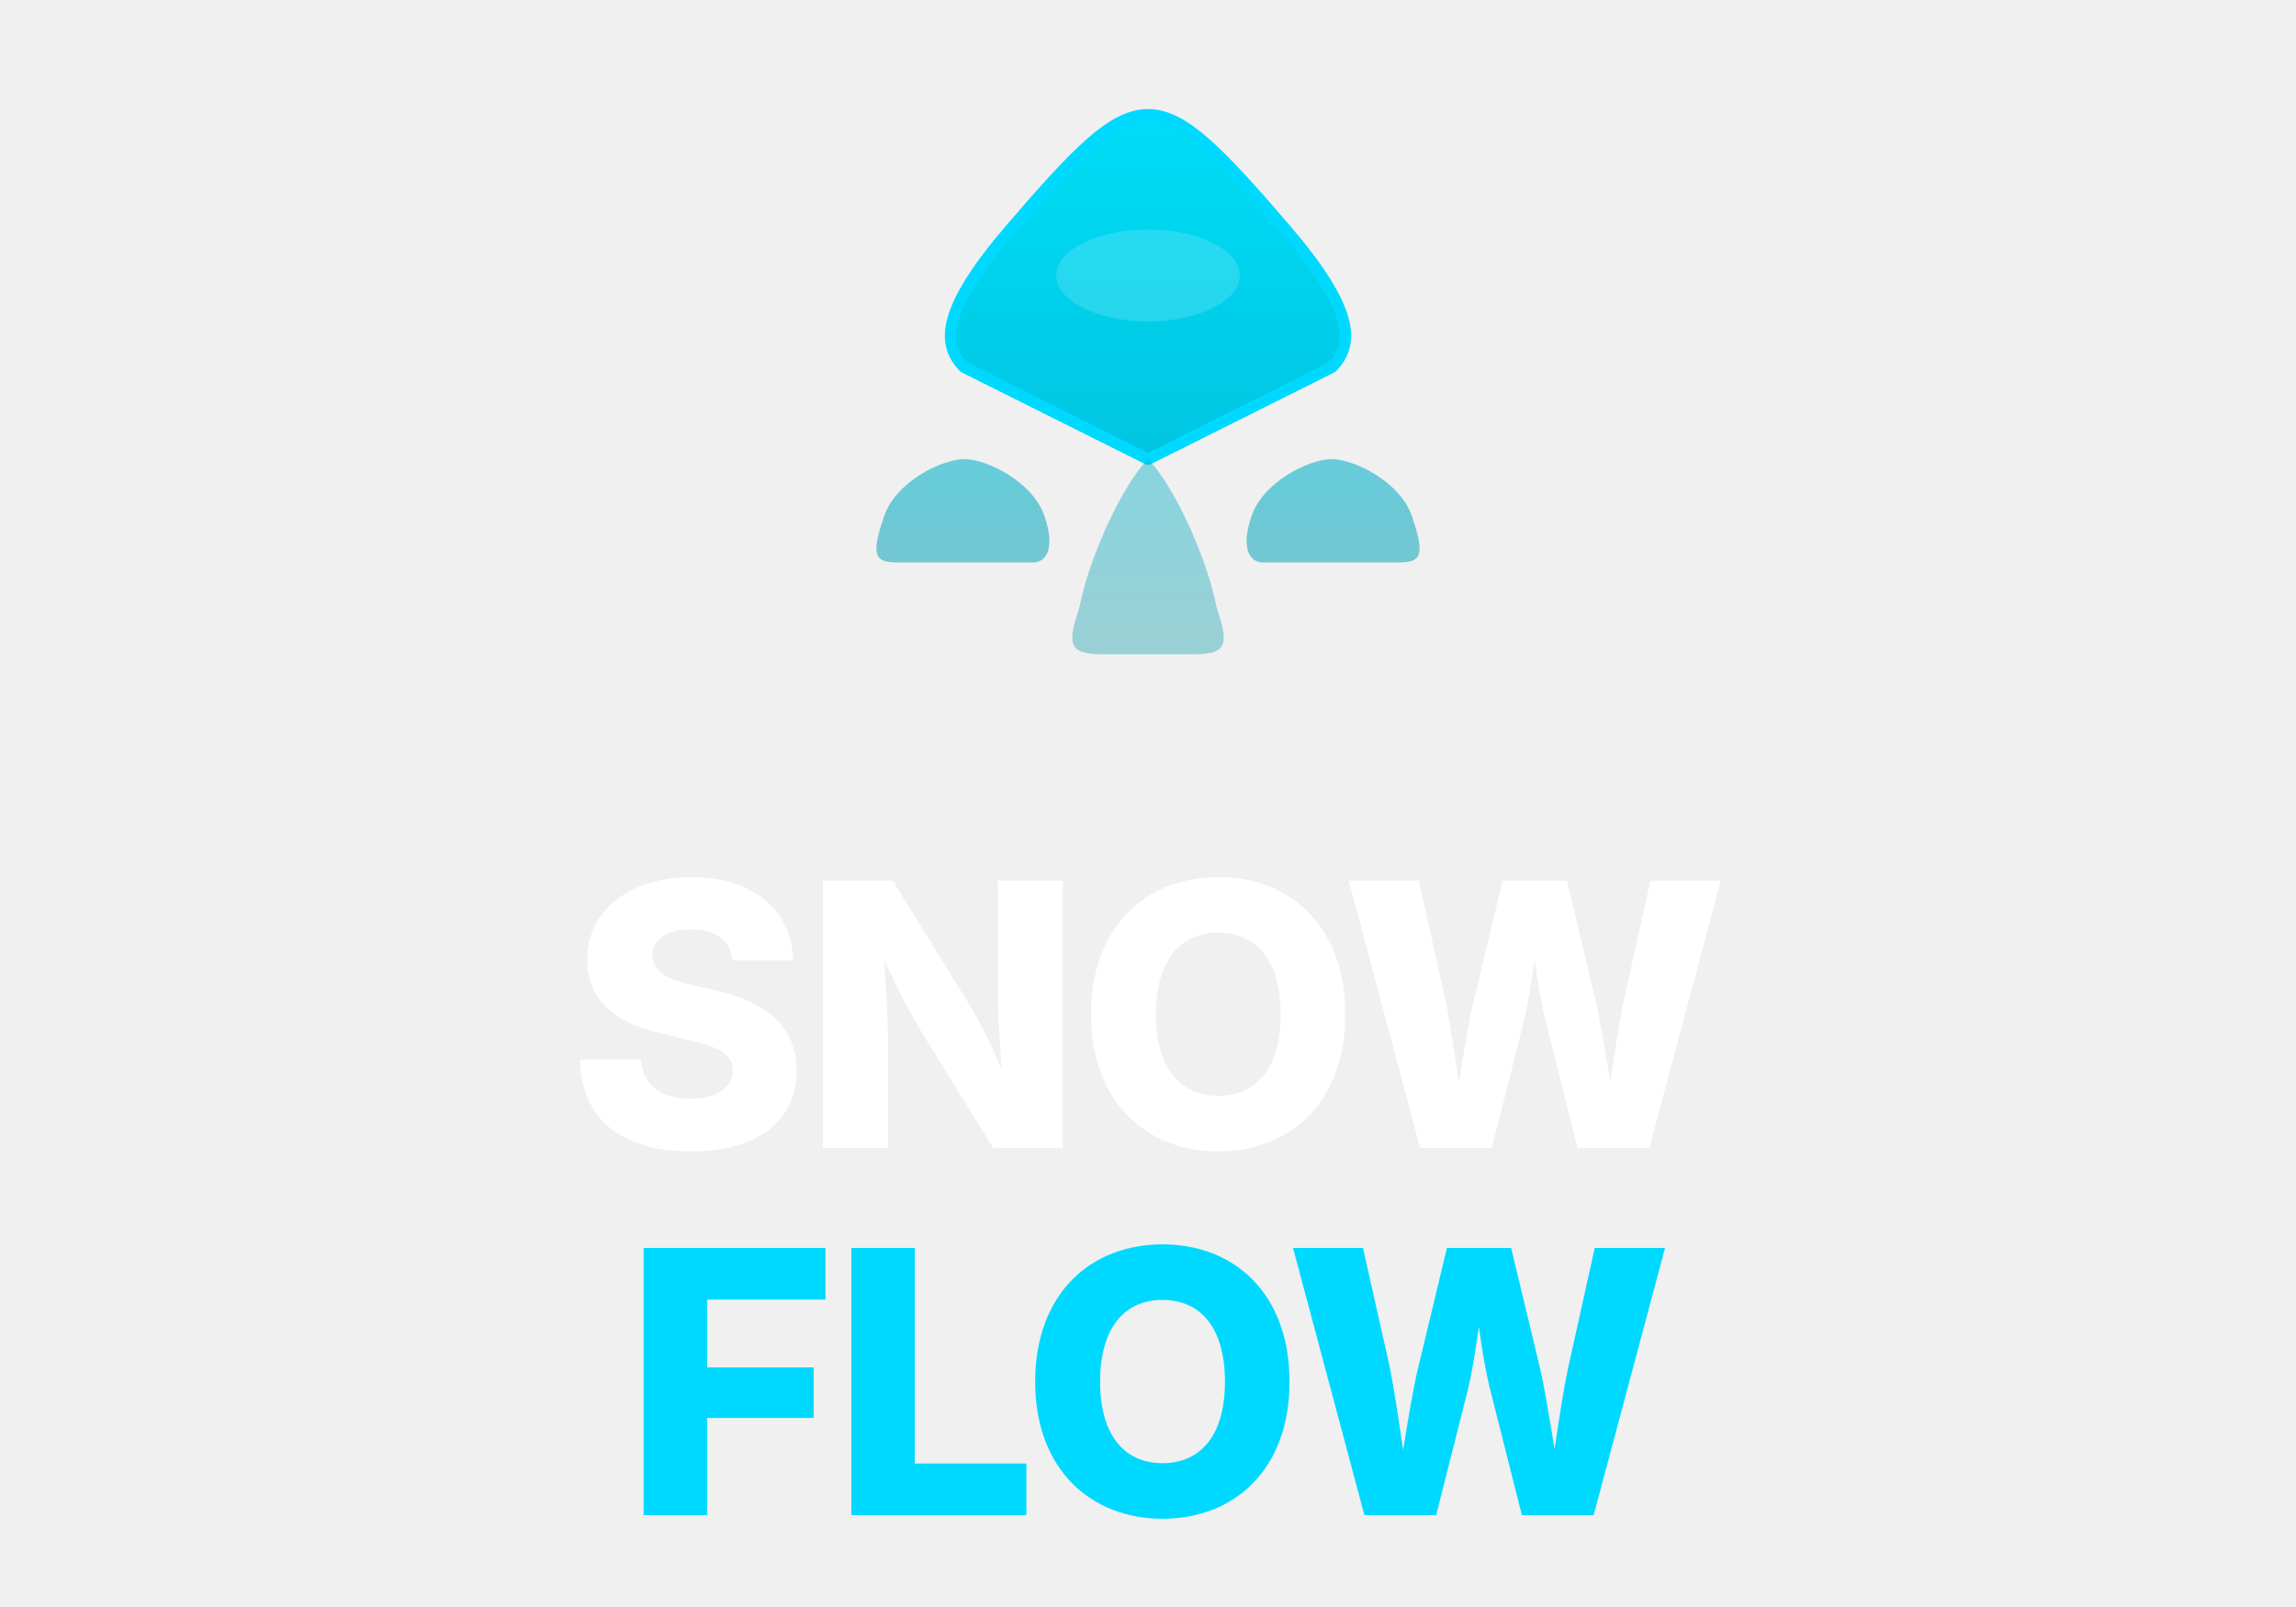
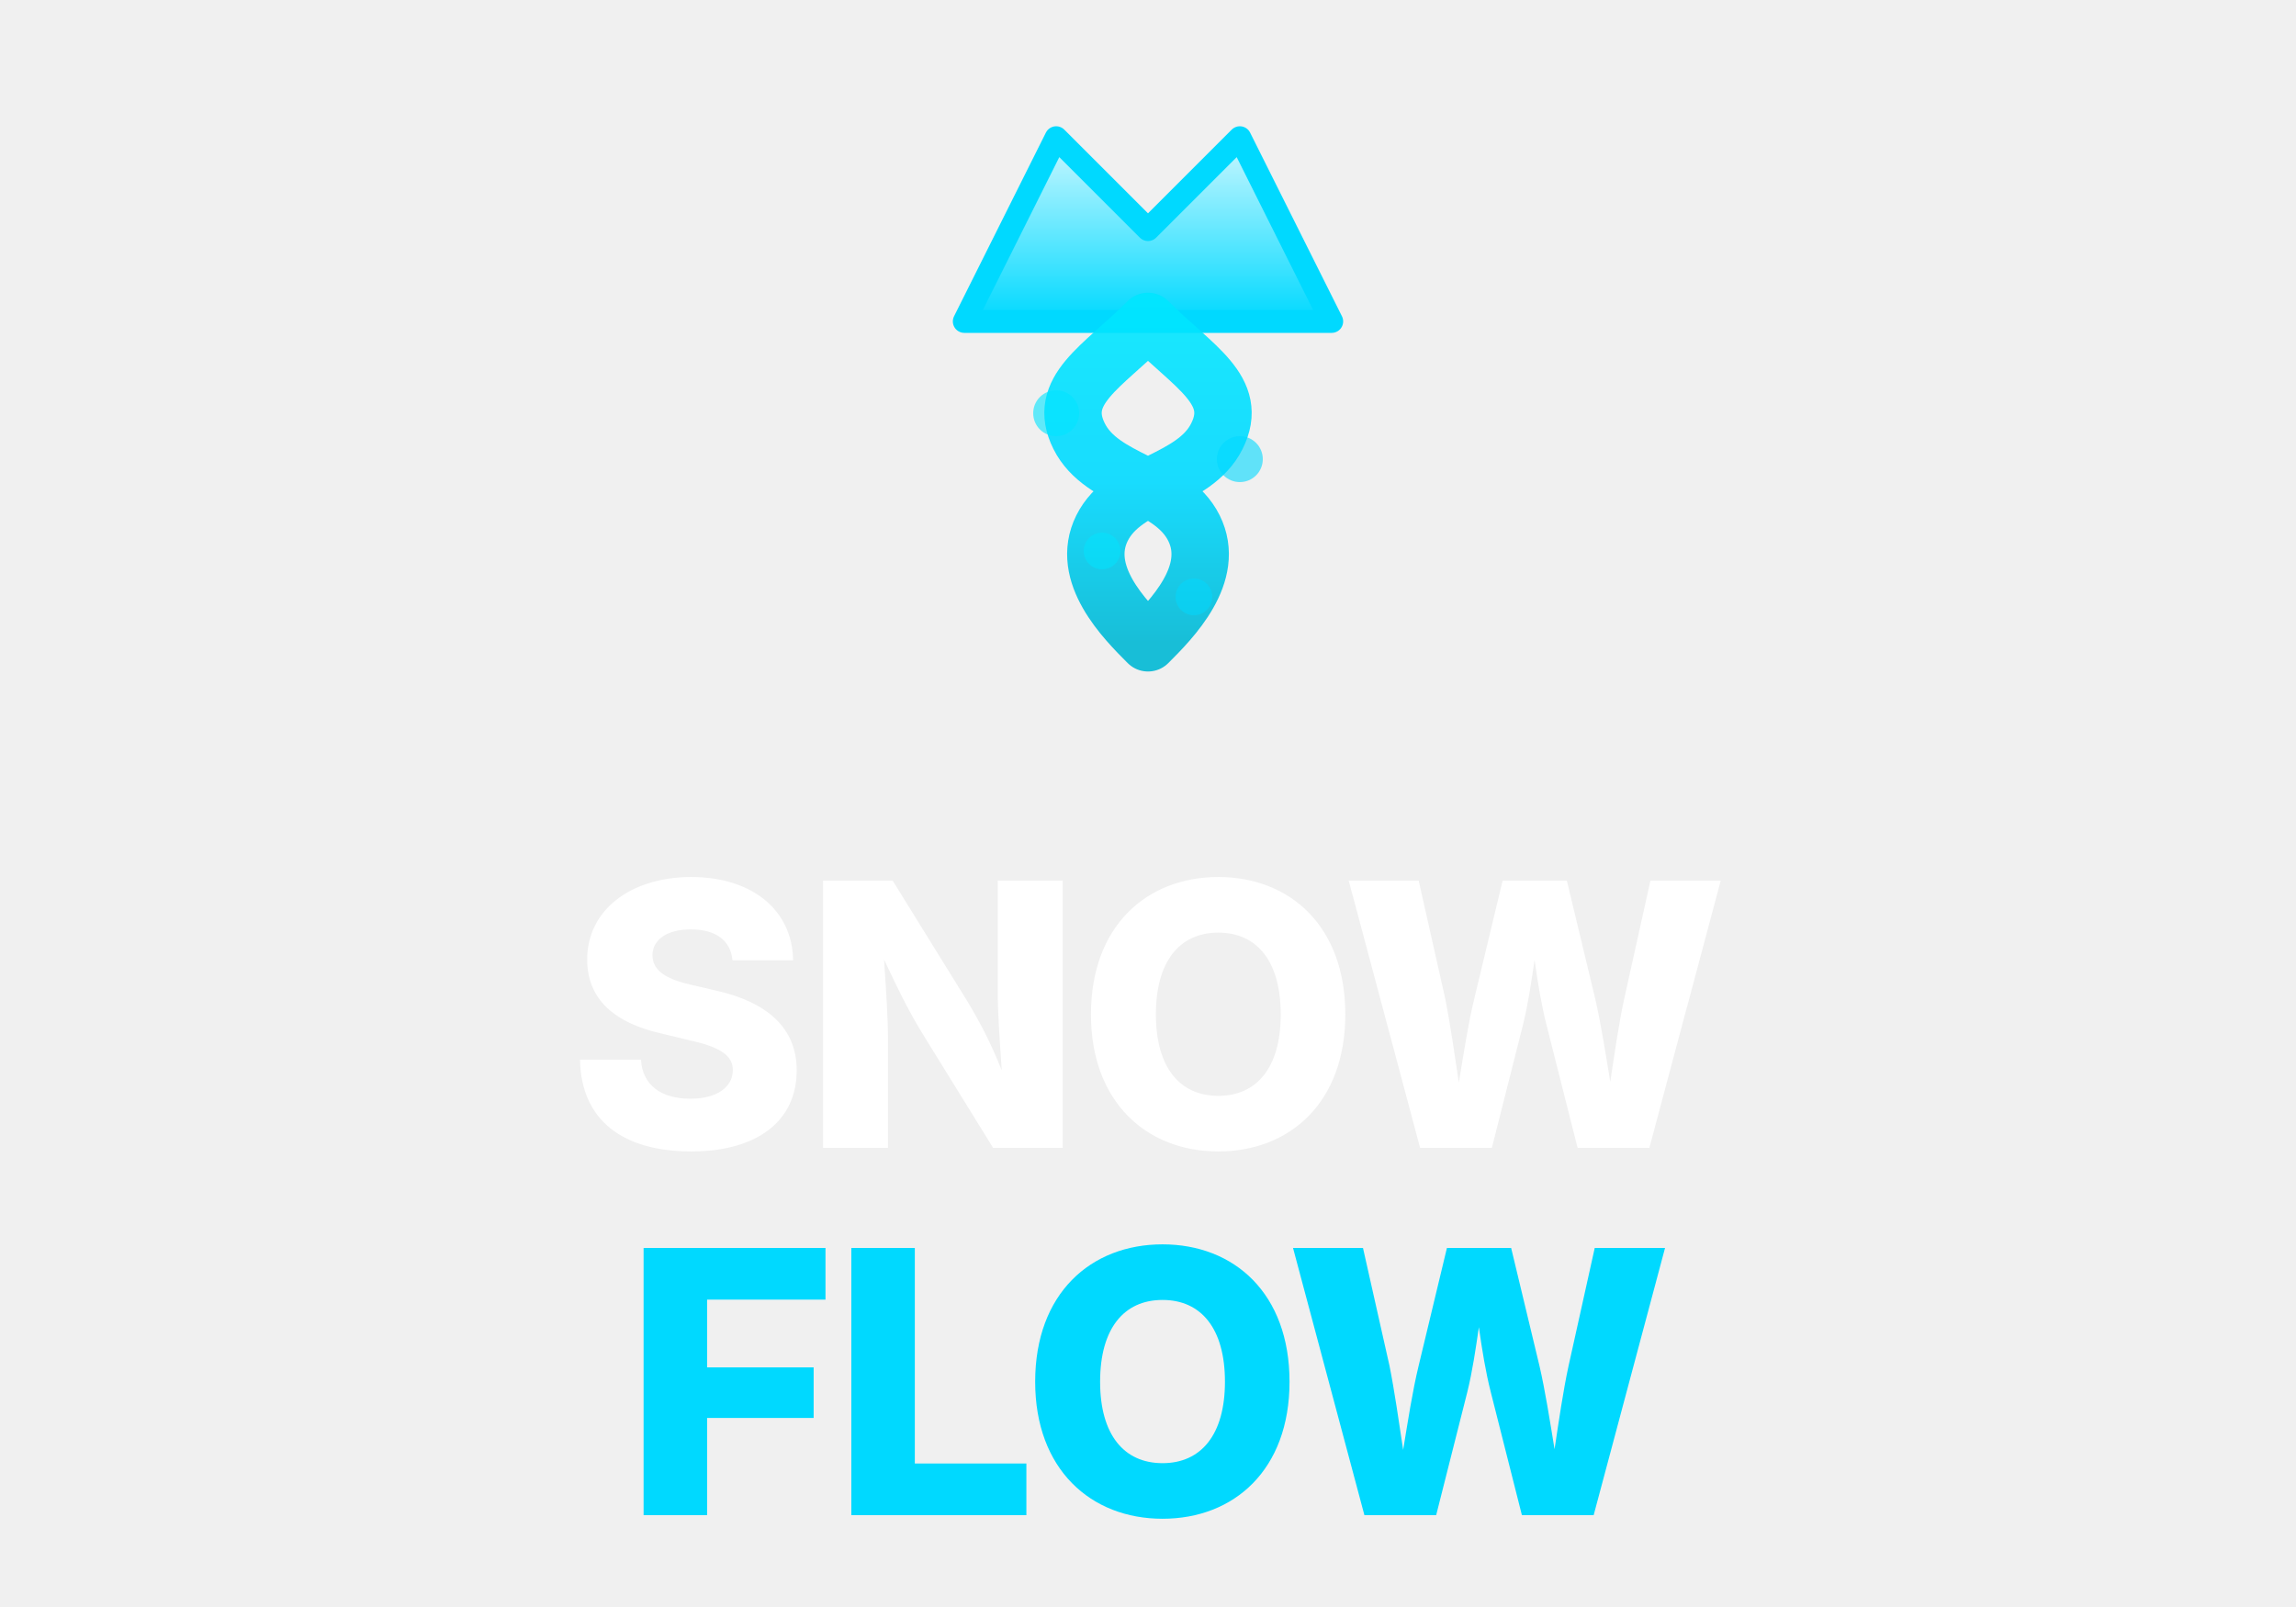
<svg xmlns="http://www.w3.org/2000/svg" viewBox="0 0 100 70" fill="none">
  <defs>
-     <linearGradient id="primary-v" x1="50" y1="0" x2="50" y2="28" gradientUnits="userSpaceOnUse">
+     <linearGradient id="mountain-v" x1="50" y1="4" x2="50" y2="14" gradientUnits="userSpaceOnUse">
+       <stop offset="0%" stop-color="#FFFFFF" />
+       <stop offset="100%" stop-color="#00D9FF" />
+     </linearGradient>
+     <linearGradient id="flow-v" x1="50" y1="14" x2="50" y2="28" gradientUnits="userSpaceOnUse">
      <stop offset="0%" stop-color="#00E5FF" />
+       <stop offset="50%" stop-color="#00D9FF" />
      <stop offset="100%" stop-color="#00B8D4" />
-     </linearGradient>
-     <linearGradient id="secondary-v" x1="50" y1="8" x2="50" y2="28" gradientUnits="userSpaceOnUse">
-       <stop offset="0%" stop-color="#00D9FF" stop-opacity="0.9" />
-       <stop offset="100%" stop-color="#0097A7" stop-opacity="0.6" />
    </linearGradient>
  </defs>
  <g transform="translate(34, 0)">
-     <path d="M16 5 C14.5 5 13 6.5 10 10 C7 13.5 7 15 8 16 L16 20 L24 16 C25 15 25 13.5 22 10 C19 6.5 17.5 5 16 5 Z" fill="url(#primary-v)" stroke="#00D9FF" stroke-width="0.5" stroke-linejoin="round" />
-     <path d="M8 20 C7 20 5 21 4.5 22.5 C4 24 4 24.5 5 24.5 L11 24.5 C11.5 24.5 12 24 11.5 22.5 C11 21 9 20 8 20 Z" fill="url(#secondary-v)" opacity="0.8" />
-     <path d="M24 20 C25 20 27 21 27.5 22.5 C28 24 28 24.5 27 24.5 L21 24.5 C20.5 24.5 20 24 20.5 22.5 C21 21 23 20 24 20 Z" fill="url(#secondary-v)" opacity="0.8" />
-     <path d="M16 20 C15 21 13.5 24 13 26.5 C12.5 28 12.5 28.5 14 28.5 L18 28.5 C19.5 28.5 19.5 28 19 26.5 C18.5 24 17 21 16 20 Z" fill="url(#secondary-v)" opacity="0.6" />
-     <ellipse cx="16" cy="12" rx="4" ry="2" fill="#FFFFFF" opacity="0.15" />
+     <path d="M8 14 L12 6 L16 10 L20 6 L24 14 Z" fill="url(#mountain-v)" stroke="#00D9FF" stroke-width="1" stroke-linejoin="round" />
+     <path d="M16 14              C18 16, 20 17, 19 19              C18 21, 15 21, 14 23              C13 25, 15 27, 16 28              M16 14              C14 16, 12 17, 13 19              C14 21, 17 21, 18 23              C19 25, 17 27, 16 28" stroke="url(#flow-v)" stroke-width="2.5" stroke-linecap="round" fill="none" opacity="0.9" />
+     <circle cx="12" cy="18" r="1" fill="#00E5FF" opacity="0.6" />
+     <circle cx="20" cy="20" r="1" fill="#00D9FF" opacity="0.6" />
+     <circle cx="14" cy="24" r="0.8" fill="#00E5FF" opacity="0.5" />
+     <circle cx="18" cy="26" r="0.8" fill="#00D9FF" opacity="0.5" />
  </g>
  <text x="50" y="50" text-anchor="middle" font-family="system-ui, -apple-system, sans-serif" font-size="16" font-weight="800" fill="#FFFFFF" letter-spacing="-0.02em">SNOW</text>
  <text x="50" y="66" text-anchor="middle" font-family="system-ui, -apple-system, sans-serif" font-size="16" font-weight="800" fill="#00D9FF" letter-spacing="-0.02em">FLOW</text>
</svg>
